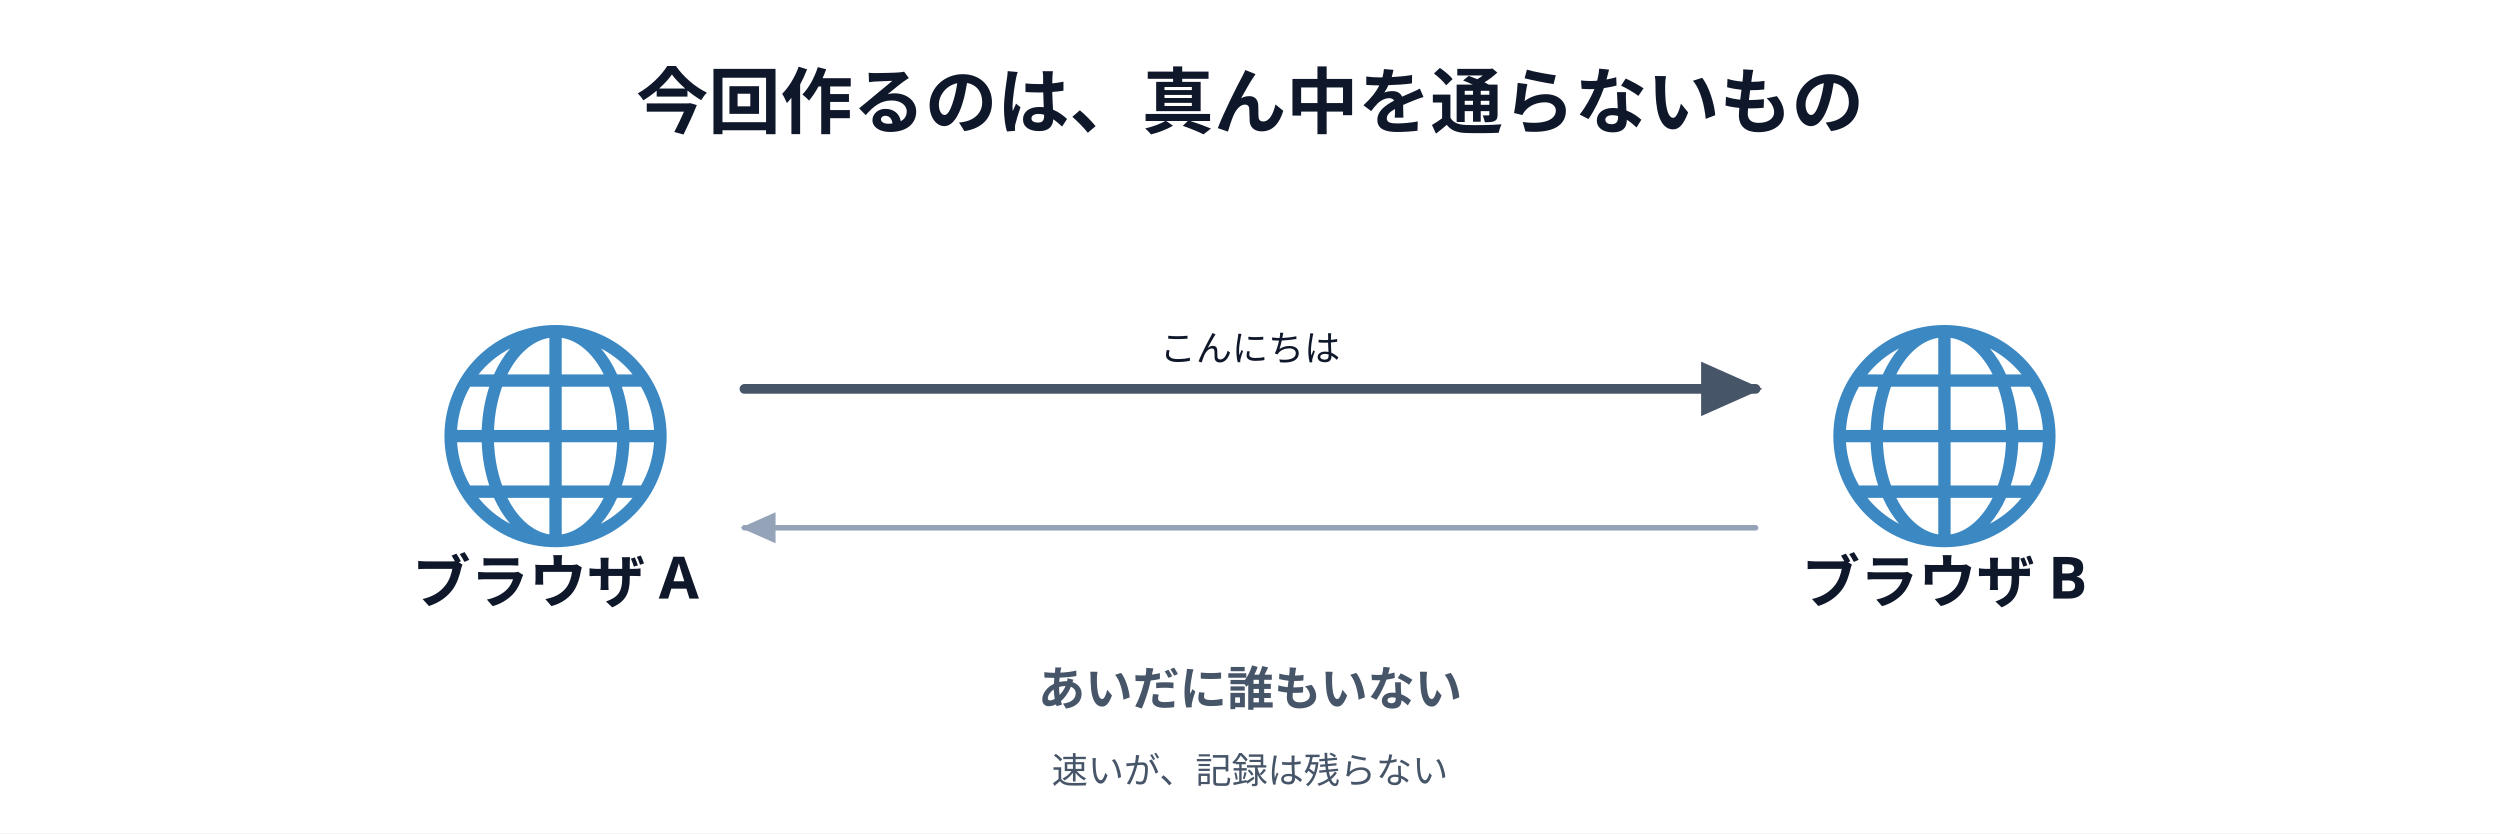
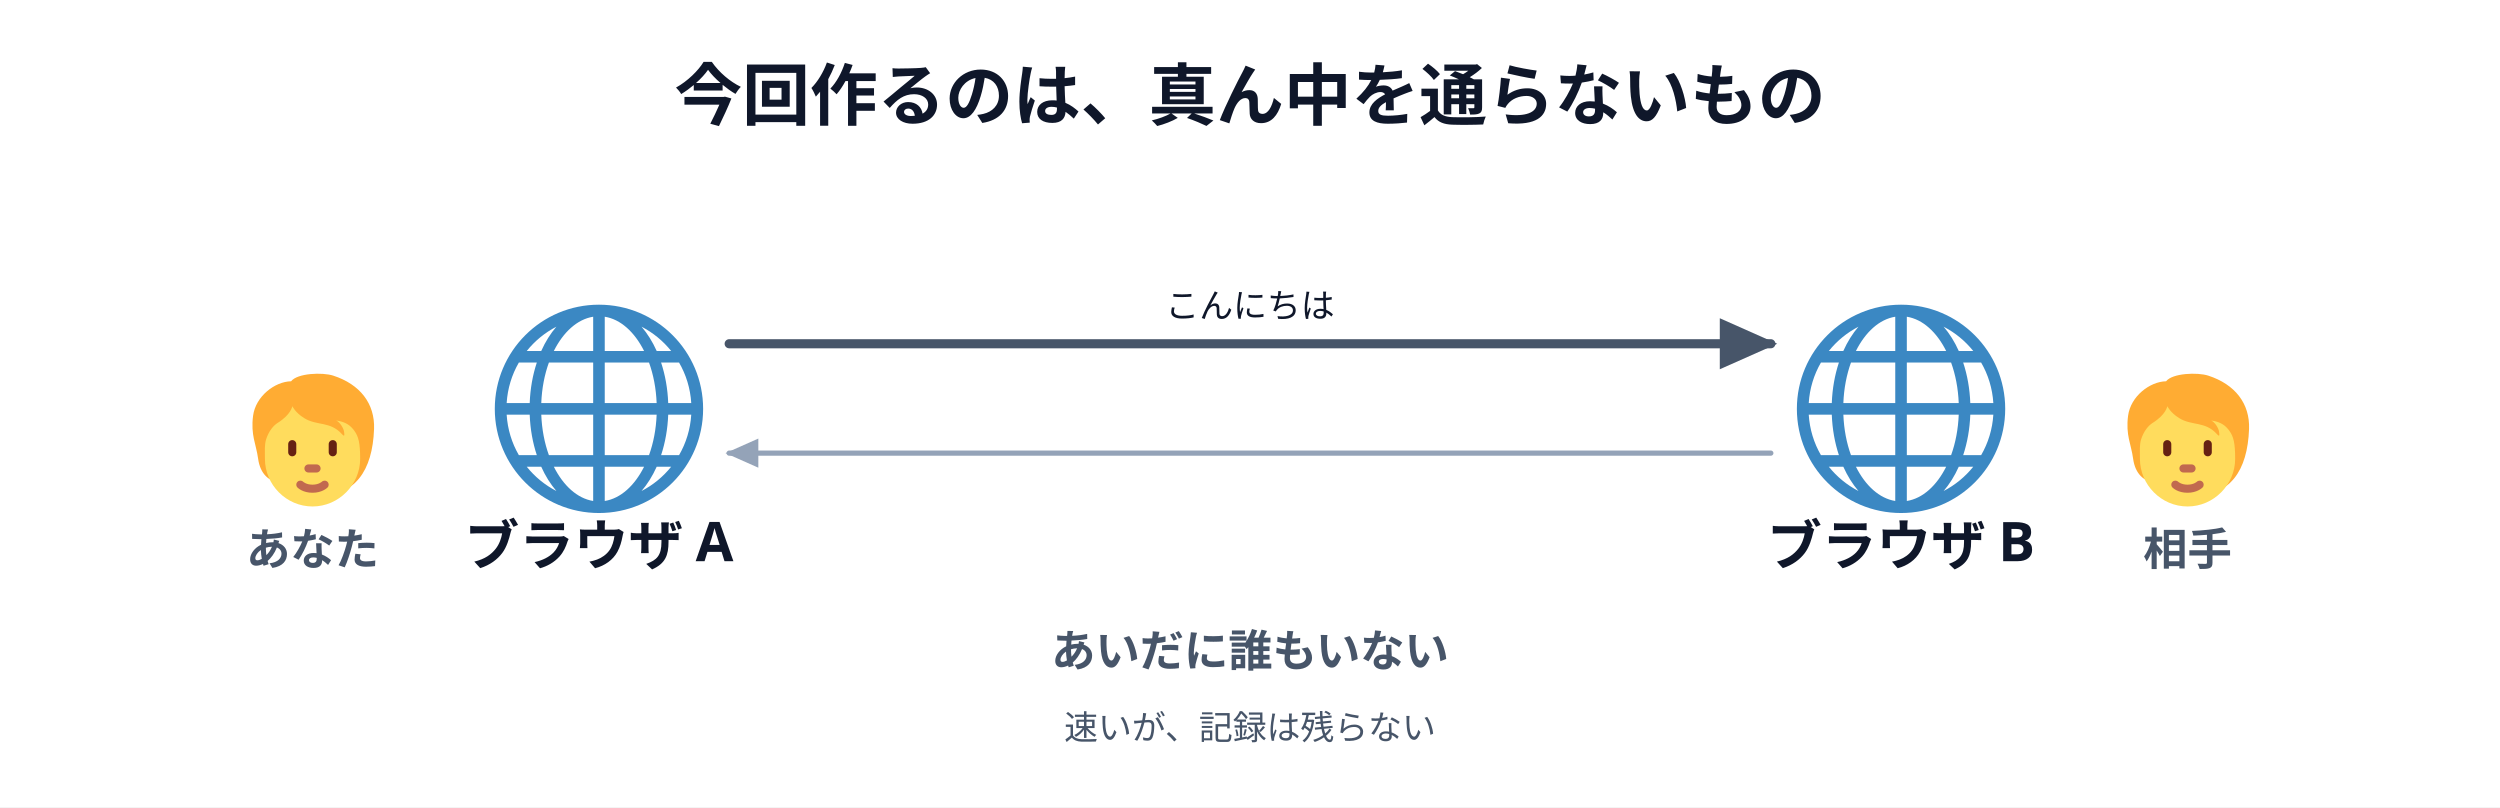
- <svg xmlns="http://www.w3.org/2000/svg" width="900" height="300" viewBox="0 0 900 300" font-family="'Hiragino Sans','Noto Sans JP','Yu Gothic','Segoe UI',sans-serif">
+ <svg xmlns="http://www.w3.org/2000/svg" width="960" height="310" viewBox="0 0 960 310" font-family="'Hiragino Sans','Noto Sans JP','Yu Gothic','Segoe UI',sans-serif">
  <defs>
    <marker id="aR" viewBox="0 0 10 10" refX="8" refY="5" markerWidth="7" markerHeight="7" orient="auto-start-reverse">
      <path d="M0 1 L9 5 L0 9 z" fill="#475569" />
    </marker>
    <marker id="aRsub" viewBox="0 0 10 10" refX="8" refY="5" markerWidth="7" markerHeight="7" orient="auto-start-reverse">
      <path d="M0 1 L9 5 L0 9 z" fill="#94a3b8" />
    </marker>
  </defs>
-   <rect x="0" y="0" width="900" height="300" fill="#ffffff" />
-   <text x="450" y="46" text-anchor="middle" font-size="26" fill="#0f172a" font-weight="700">今回作るのは、真ん中を通らないもの</text>
-   <svg x="160" y="117" width="80" height="80" viewBox="0 0 36 36">
+   <rect x="0" y="0" width="960" height="310" fill="#ffffff" />
+   <text x="480" y="46" text-anchor="middle" font-size="26" fill="#0f172a" font-weight="700">今回作るのは、真ん中を通らないもの</text>
+   <svg x="92" y="141" width="56" height="56" viewBox="0 0 36 36">
+     <path fill="#FFAC33" d="M23.111 2.081c-2.638-.853-8.844-.621-10.395 1.396-4.034.078-8.766 3.724-9.387 8.534-.614 4.76.754 6.971 1.241 10.551.552 4.056 2.832 5.353 4.655 5.896 2.623 3.465 5.411 3.317 10.092 3.317 9.141 0 13.495-6.116 13.88-16.505.232-6.284-3.454-11.043-10.086-13.189z" />
+     <path fill="#FFDC5D" d="M28.339 15.713c-.884-1.225-2.017-2.211-4.499-2.56.931.427 1.823 1.901 1.939 2.715.116.815.233 1.474-.504.659-2.952-3.263-6.167-1.978-9.354-3.972-2.226-1.392-2.903-2.933-2.903-2.933s-.272 2.056-3.646 4.15c-.978.607-2.145 1.959-2.793 3.956-.465 1.435-.321 2.715-.321 4.903 0 6.385 5.262 11.753 11.753 11.753s11.753-5.415 11.753-11.753c0-3.97-.416-5.521-1.425-6.918z" />
+     <path fill="#C1694F" d="M18 31c-2.347 0-3.575-1.16-3.707-1.293-.391-.391-.391-1.023 0-1.414.387-.387 1.013-.39 1.404-.01.051.047.806.717 2.303.717 1.519 0 2.273-.69 2.305-.719.398-.373 1.027-.362 1.408.029.379.393.38 1.011-.006 1.397C21.575 29.84 20.347 31 18 31zm1-5h-2c-.552 0-1-.447-1-1s.448-1 1-1h2c.553 0 1 .447 1 1s-.447 1-1 1z" />
+     <path fill="#662113" d="M13 22c-.552 0-1-.447-1-1v-2c0-.552.448-1 1-1s1 .448 1 1v2c0 .553-.448 1-1 1zm10 0c-.553 0-1-.447-1-1v-2c0-.552.447-1 1-1s1 .448 1 1v2c0 .553-.447 1-1 1z" />
+   </svg>
+   <text x="120" y="217" text-anchor="middle" font-size="17" fill="#475569" font-weight="600">あなた</text>
+   <svg x="190" y="117" width="80" height="80" viewBox="0 0 36 36">
    <path fill="#3B88C3" d="M18 0C8.059 0 0 8.059 0 18s8.059 18 18 18 18-8.059 18-18S27.941 0 18 0zM2.05 19h3.983c.092 2.506.522 4.871 1.229 7H4.158c-1.207-2.083-1.95-4.459-2.108-7zM19 8V2.081c2.747.436 5.162 2.655 6.799 5.919H19zm7.651 2c.754 2.083 1.219 4.46 1.317 7H19v-7h7.651zM17 2.081V8h-6.799C11.837 4.736 14.253 2.517 17 2.081zM17 10v7H8.032c.098-2.54.563-4.917 1.317-7H17zM6.034 17H2.05c.158-2.54.901-4.917 2.107-7h3.104c-.705 2.129-1.135 4.495-1.227 7zm1.998 2H17v7H9.349c-.754-2.083-1.219-4.459-1.317-7zM17 28v5.919c-2.747-.437-5.163-2.655-6.799-5.919H17zm2 5.919V28h6.8c-1.637 3.264-4.053 5.482-6.8 5.919zM19 26v-7h8.969c-.099 2.541-.563 4.917-1.317 7H19zm10.967-7h3.982c-.157 2.541-.9 4.917-2.107 7h-3.104c.706-2.129 1.136-4.494 1.229-7zm0-2c-.093-2.505-.523-4.871-1.229-7h3.104c1.207 2.083 1.95 4.46 2.107 7h-3.982zm.512-9h-2.503c-.717-1.604-1.606-3.015-2.619-4.199C27.346 4.833 29.089 6.267 30.479 8zM10.643 3.801C9.629 4.985 8.74 6.396 8.023 8H5.521c1.39-1.733 3.133-3.166 5.122-4.199zM5.521 28h2.503c.716 1.604 1.605 3.015 2.619 4.198C8.654 31.166 6.911 29.733 5.521 28zm19.836 4.198c1.014-1.184 1.902-2.594 2.619-4.198h2.503c-1.39 1.733-3.133 3.166-5.122 4.198z" />
  </svg>
-   <text x="200" y="217" text-anchor="middle" font-size="21" fill="#0f172a" font-weight="700">ブラウザ A</text>
-   <svg x="660" y="117" width="80" height="80" viewBox="0 0 36 36">
+   <text x="230" y="217" text-anchor="middle" font-size="21" fill="#0f172a" font-weight="700">ブラウザ A</text>
+   <svg x="690" y="117" width="80" height="80" viewBox="0 0 36 36">
    <path fill="#3B88C3" d="M18 0C8.059 0 0 8.059 0 18s8.059 18 18 18 18-8.059 18-18S27.941 0 18 0zM2.05 19h3.983c.092 2.506.522 4.871 1.229 7H4.158c-1.207-2.083-1.95-4.459-2.108-7zM19 8V2.081c2.747.436 5.162 2.655 6.799 5.919H19zm7.651 2c.754 2.083 1.219 4.46 1.317 7H19v-7h7.651zM17 2.081V8h-6.799C11.837 4.736 14.253 2.517 17 2.081zM17 10v7H8.032c.098-2.54.563-4.917 1.317-7H17zM6.034 17H2.05c.158-2.54.901-4.917 2.107-7h3.104c-.705 2.129-1.135 4.495-1.227 7zm1.998 2H17v7H9.349c-.754-2.083-1.219-4.459-1.317-7zM17 28v5.919c-2.747-.437-5.163-2.655-6.799-5.919H17zm2 5.919V28h6.8c-1.637 3.264-4.053 5.482-6.8 5.919zM19 26v-7h8.969c-.099 2.541-.563 4.917-1.317 7H19zm10.967-7h3.982c-.157 2.541-.9 4.917-2.107 7h-3.104c.706-2.129 1.136-4.494 1.229-7zm0-2c-.093-2.505-.523-4.871-1.229-7h3.104c1.207 2.083 1.95 4.46 2.107 7h-3.982zm.512-9h-2.503c-.717-1.604-1.606-3.015-2.619-4.199C27.346 4.833 29.089 6.267 30.479 8zM10.643 3.801C9.629 4.985 8.74 6.396 8.023 8H5.521c1.39-1.733 3.133-3.166 5.122-4.199zM5.521 28h2.503c.716 1.604 1.605 3.015 2.619 4.198C8.654 31.166 6.911 29.733 5.521 28zm19.836 4.198c1.014-1.184 1.902-2.594 2.619-4.198h2.503c-1.39 1.733-3.133 3.166-5.122 4.198z" />
  </svg>
-   <text x="700" y="217" text-anchor="middle" font-size="21" fill="#0f172a" font-weight="700">ブラウザ B</text>
-   <line x1="268" y1="140" x2="632" y2="140" stroke="#475569" stroke-width="3.5" stroke-linecap="round" stroke-linejoin="round" marker-end="url(#aR)" />
-   <text x="450.0" y="130.0" text-anchor="middle" font-size="13" fill="#0f172a" font-weight="400">こんにちは</text>
-   <line x1="632" y1="190" x2="268" y2="190" stroke="#94a3b8" stroke-width="2.0" stroke-linecap="round" stroke-linejoin="round" marker-end="url(#aRsub)" />
-   <text x="450" y="254" text-anchor="middle" font-size="17" fill="#475569" font-weight="600">あいだに誰もいない</text>
-   <text x="450" y="282" text-anchor="middle" font-size="13" fill="#475569" font-weight="400">速いが、記録は残らない</text>
+   <text x="730" y="217" text-anchor="middle" font-size="21" fill="#0f172a" font-weight="700">ブラウザ B</text>
+   <svg x="812" y="141" width="56" height="56" viewBox="0 0 36 36">
+     <path fill="#FFAC33" d="M23.111 2.081c-2.638-.853-8.844-.621-10.395 1.396-4.034.078-8.766 3.724-9.387 8.534-.614 4.76.754 6.971 1.241 10.551.552 4.056 2.832 5.353 4.655 5.896 2.623 3.465 5.411 3.317 10.092 3.317 9.141 0 13.495-6.116 13.88-16.505.232-6.284-3.454-11.043-10.086-13.189z" />
+     <path fill="#FFDC5D" d="M28.339 15.713c-.884-1.225-2.017-2.211-4.499-2.56.931.427 1.823 1.901 1.939 2.715.116.815.233 1.474-.504.659-2.952-3.263-6.167-1.978-9.354-3.972-2.226-1.392-2.903-2.933-2.903-2.933s-.272 2.056-3.646 4.15c-.978.607-2.145 1.959-2.793 3.956-.465 1.435-.321 2.715-.321 4.903 0 6.385 5.262 11.753 11.753 11.753s11.753-5.415 11.753-11.753c0-3.97-.416-5.521-1.425-6.918z" />
+     <path fill="#C1694F" d="M18 31c-2.347 0-3.575-1.16-3.707-1.293-.391-.391-.391-1.023 0-1.414.387-.387 1.013-.39 1.404-.01.051.047.806.717 2.303.717 1.519 0 2.273-.69 2.305-.719.398-.373 1.027-.362 1.408.029.379.393.38 1.011-.006 1.397C21.575 29.84 20.347 31 18 31zm1-5h-2c-.552 0-1-.447-1-1s.448-1 1-1h2c.553 0 1 .447 1 1s-.447 1-1 1z" />
+     <path fill="#662113" d="M13 22c-.552 0-1-.447-1-1v-2c0-.552.448-1 1-1s1 .448 1 1v2c0 .553-.448 1-1 1zm10 0c-.553 0-1-.447-1-1v-2c0-.552.447-1 1-1s1 .448 1 1v2c0 .553-.447 1-1 1z" />
+   </svg>
+   <text x="840" y="217" text-anchor="middle" font-size="17" fill="#475569" font-weight="600">相手</text>
+   <line x1="280" y1="132" x2="680" y2="132" stroke="#475569" stroke-width="3.5" stroke-linecap="round" stroke-linejoin="round" marker-end="url(#aR)" />
+   <text x="480.0" y="122.0" text-anchor="middle" font-size="13" fill="#0f172a" font-weight="400">こんにちは</text>
+   <line x1="680" y1="174" x2="280" y2="174" stroke="#94a3b8" stroke-width="2.0" stroke-linecap="round" stroke-linejoin="round" marker-end="url(#aRsub)" />
+   <text x="480" y="256" text-anchor="middle" font-size="17" fill="#475569" font-weight="600">あいだに誰もいない</text>
+   <text x="480" y="284" text-anchor="middle" font-size="13" fill="#475569" font-weight="400">速いが、記録は残らない</text>
</svg>
